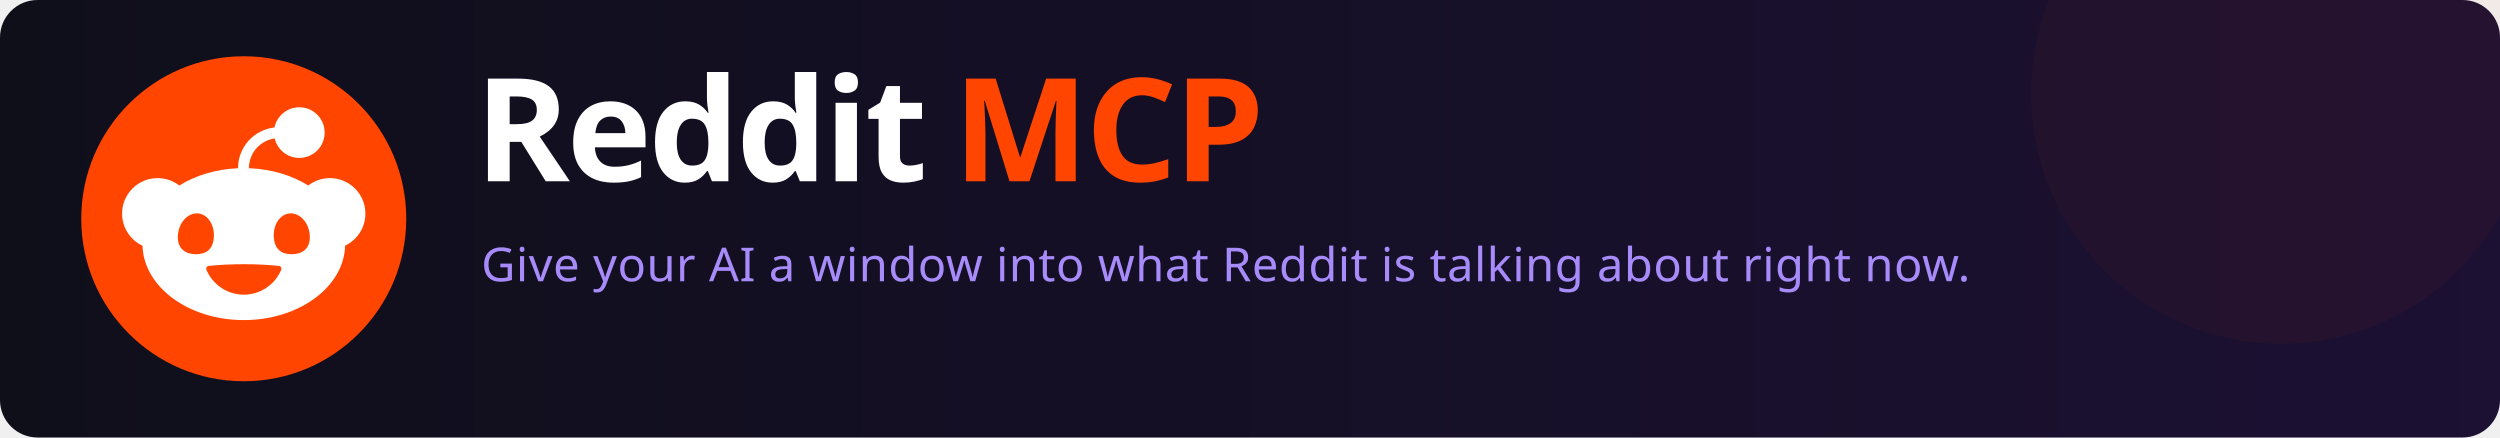
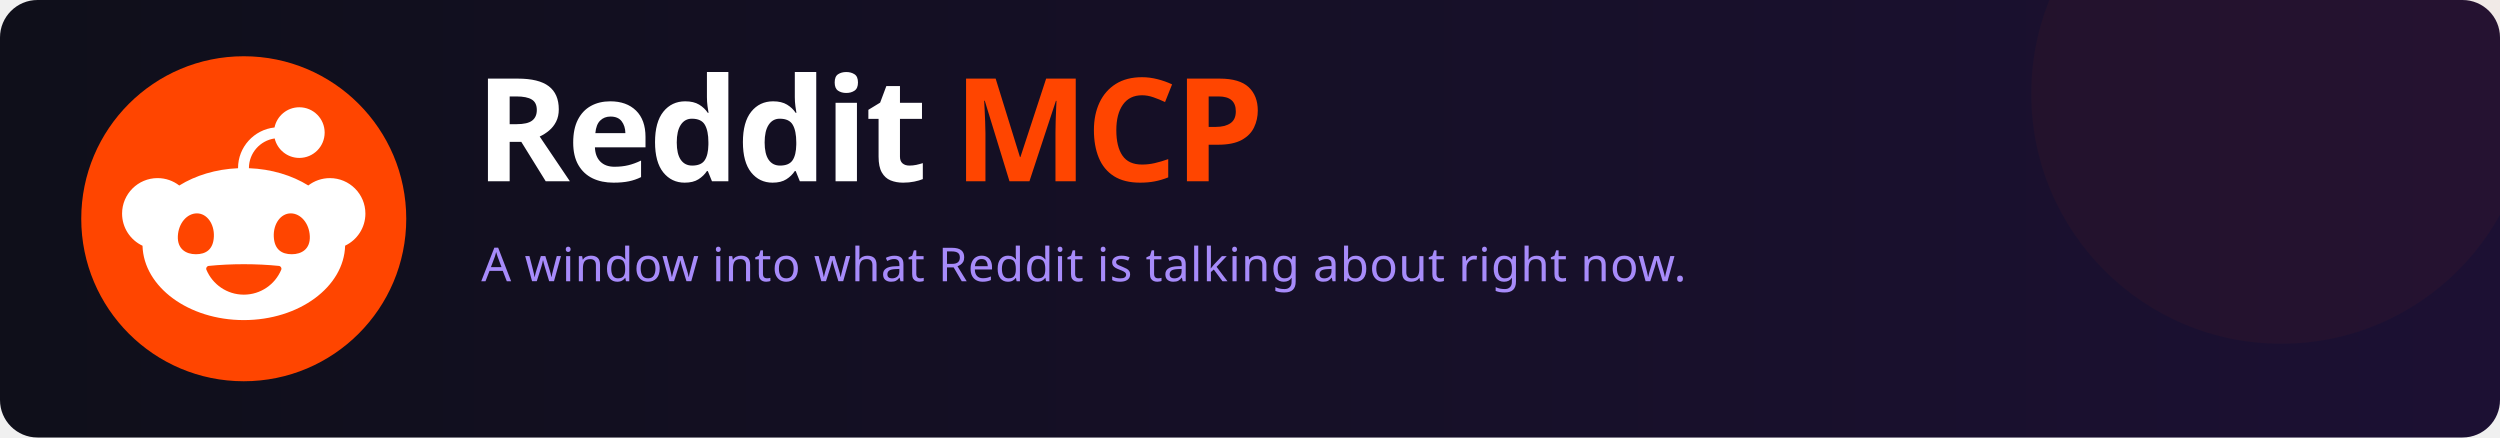
<svg xmlns="http://www.w3.org/2000/svg" viewBox="0 0 800 140">
  <defs>
    <linearGradient id="bg" x1="0%" y1="0%" x2="100%" y2="0%">
      <stop offset="0%" style="stop-color:#0f0f1a;stop-opacity:1" />
      <stop offset="100%" style="stop-color:#1c1033;stop-opacity:1" />
    </linearGradient>
  </defs>
  <rect width="800" height="140" rx="12" fill="url(#bg)" />
  <circle cx="78" cy="70" r="52" fill="#FF4500" />
  <g transform="translate(78,70) scale(0.38) translate(-128,-128)">
    <path fill="white" d="m154.04,60.36c2.22,9.41,10.67,16.42,20.76,16.42,11.78,0,21.33-9.55,21.33-21.33s-9.55-21.33-21.33-21.33c-10.3,0-18.89,7.3-20.89,17.01-17.25,1.85-30.72,16.48-30.72,34.21,0,.04,0,.07,0,.11-18.76.79-35.89,6.13-49.49,14.56-5.05-3.91-11.39-6.24-18.27-6.24-16.51,0-29.89,13.38-29.89,29.89,0,11.98,7.04,22.3,17.21,27.07.99,34.7,38.8,62.61,85.31,62.61s84.37-27.94,85.31-62.67c10.09-4.8,17.07-15.09,17.07-27,0-16.51-13.38-29.89-29.89-29.89-6.85,0-13.16,2.31-18.2,6.19-13.72-8.49-31.04-13.83-49.99-14.54,0-.03,0-.05,0-.08,0-12.7,9.44-23.24,21.68-24.97Zm-81.54,82.27c.5-10.84,7.7-19.16,16.07-19.16s14.77,8.79,14.27,19.63c-.5,10.84-6.75,14.78-15.13,14.78s-15.71-4.41-15.21-15.25Zm95.06-19.16c8.38,0,15.58,8.32,16.07,19.16.5,10.84-6.84,15.25-15.21,15.25s-14.63-3.93-15.13-14.78c-.5-10.84,5.89-19.63,14.27-19.63Zm-9.96,44.24c1.57.16,2.57,1.79,1.96,3.25-5.15,12.31-17.31,20.96-31.5,20.96s-26.34-8.65-31.5-20.96c-.61-1.46.39-3.09,1.96-3.25,9.2-.93,19.15-1.44,29.54-1.44s20.33.51,29.54,1.44Z" />
  </g>
  <text x="152" y="58" font-family="'Segoe UI', system-ui, sans-serif" font-size="46" font-weight="800" fill="white" letter-spacing="-1">Reddit</text>
  <text x="305" y="58" font-family="'Segoe UI', system-ui, sans-serif" font-size="46" font-weight="800" fill="#FF4500" letter-spacing="-1"> MCP</text>
-   <text x="154" y="90" font-family="'Segoe UI', system-ui, sans-serif" font-size="15" fill="#a78bfa" letter-spacing="0.2">Give your AI a window into what Reddit is talking about right now.</text>
+   <text x="154" y="90" font-family="'Segoe UI', system-ui, sans-serif" font-size="15" fill="#a78bfa" letter-spacing="0.2">A window into what Reddit is talking about right now.</text>
  <circle cx="730" cy="30" r="80" fill="#FF4500" opacity="0.04" />
</svg>
